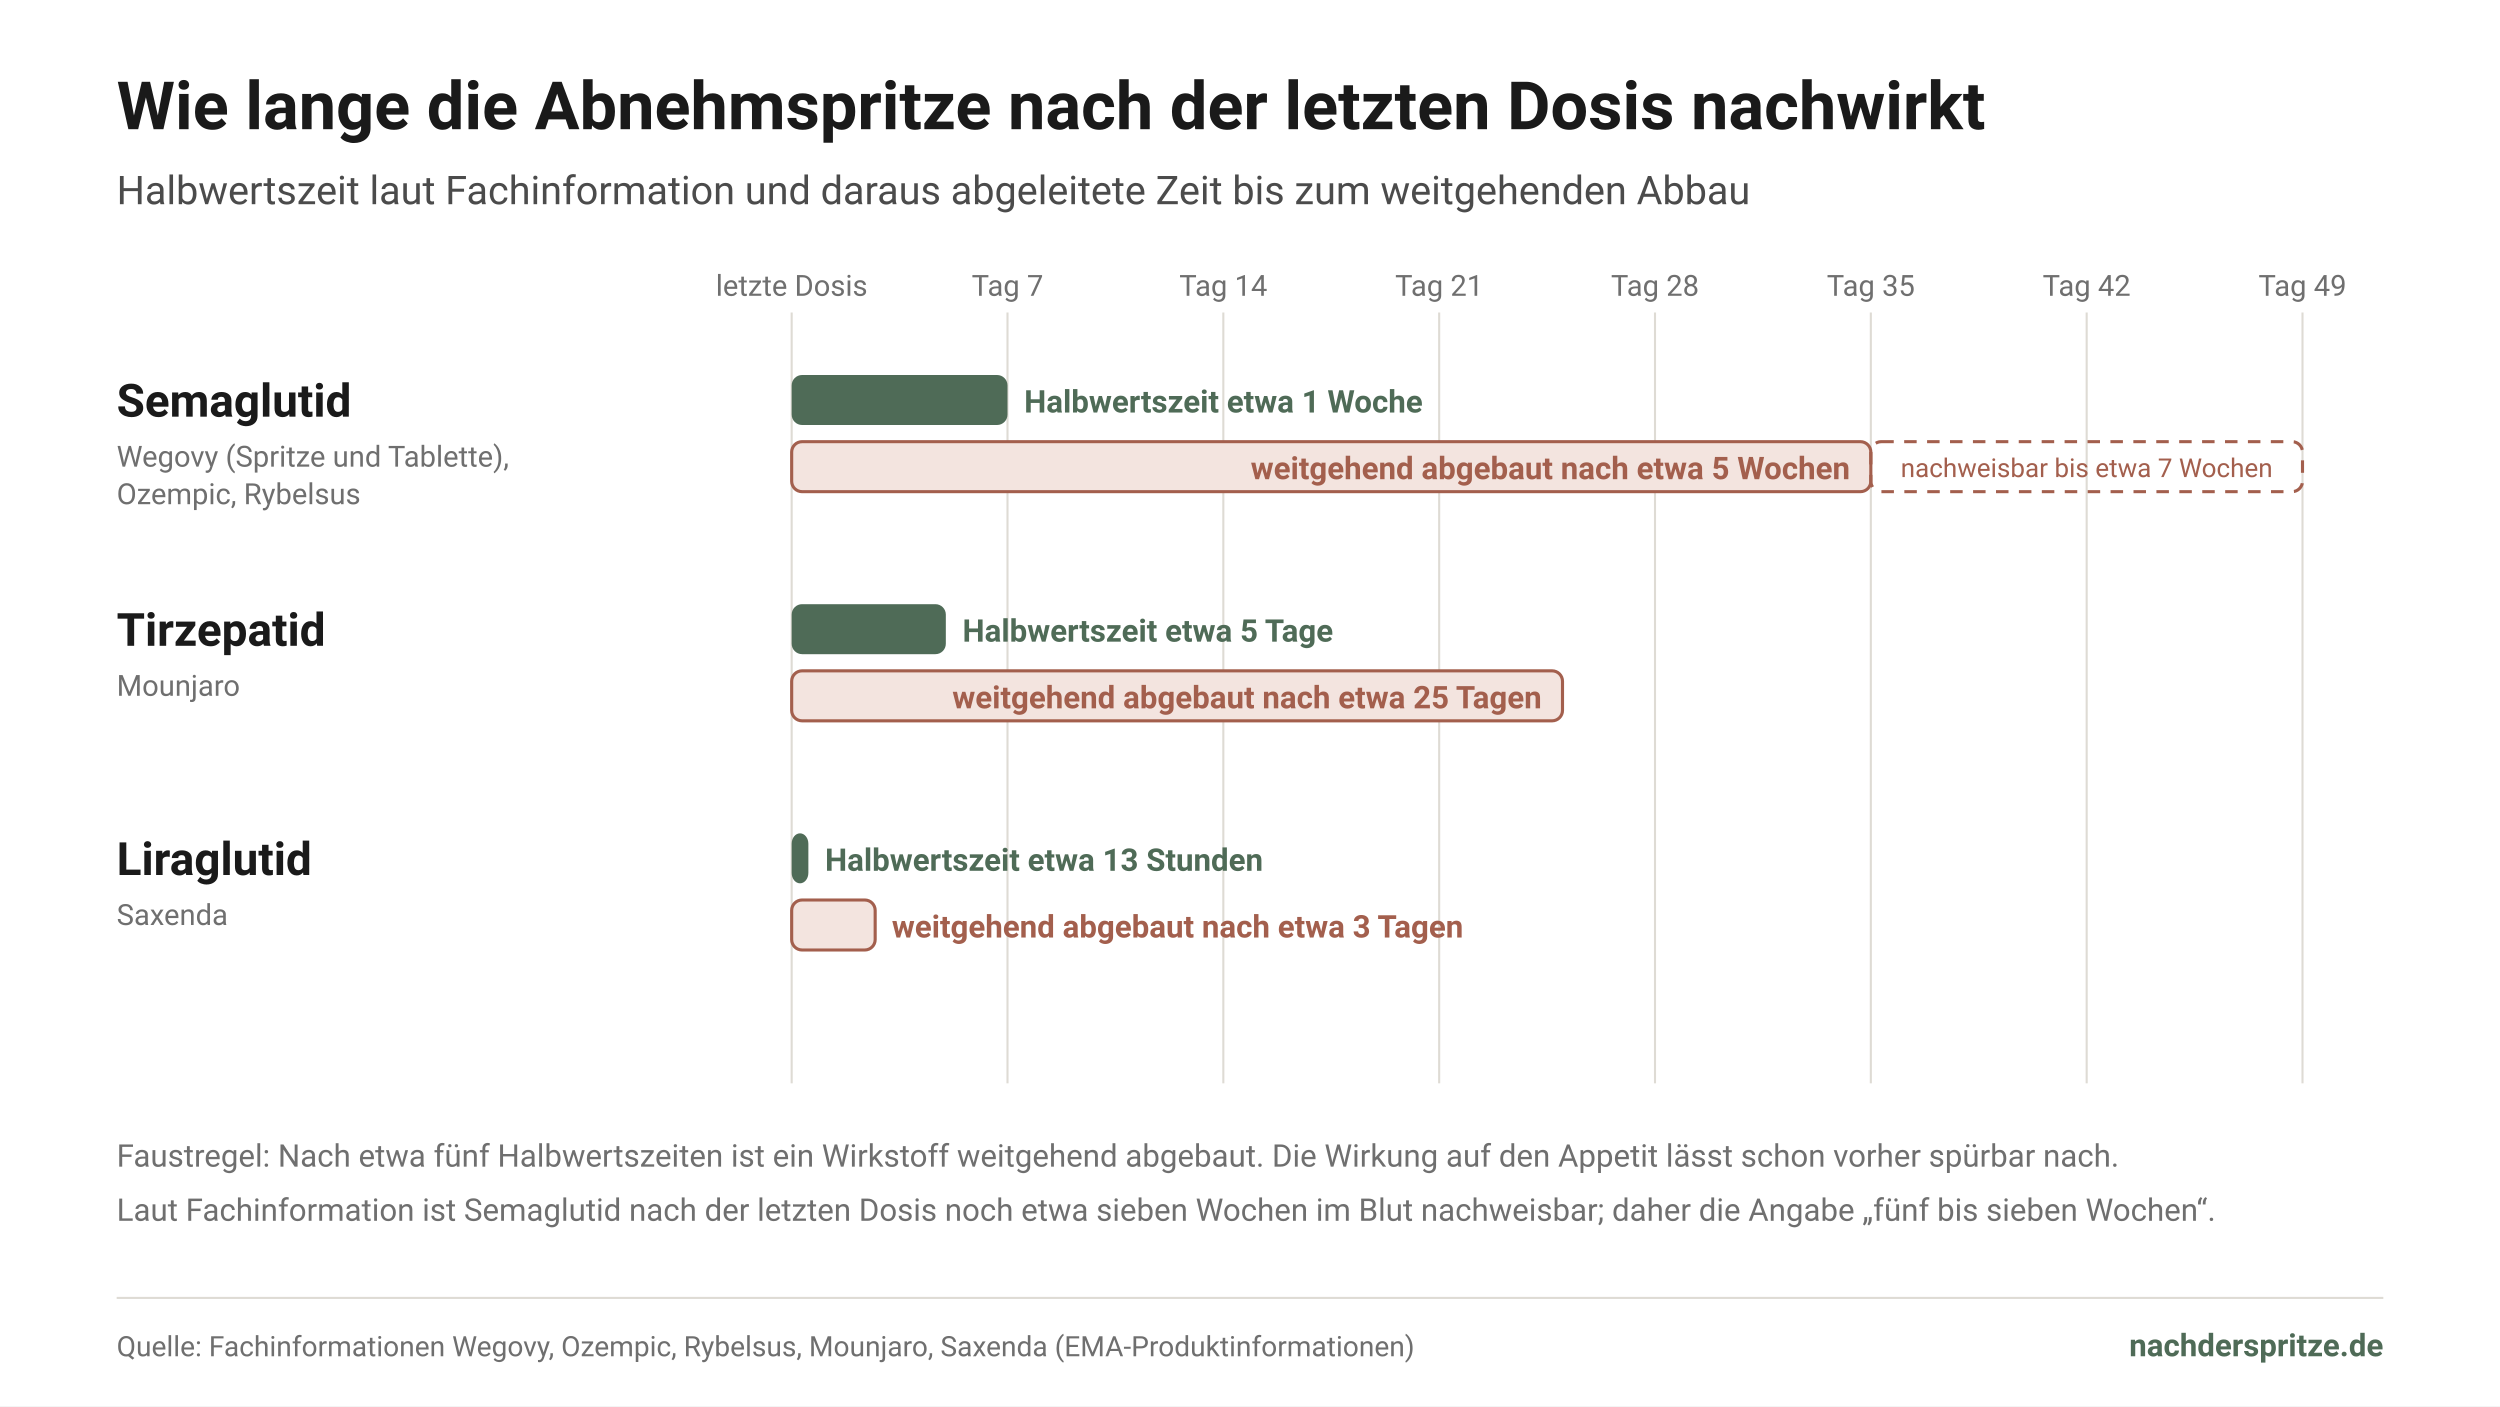
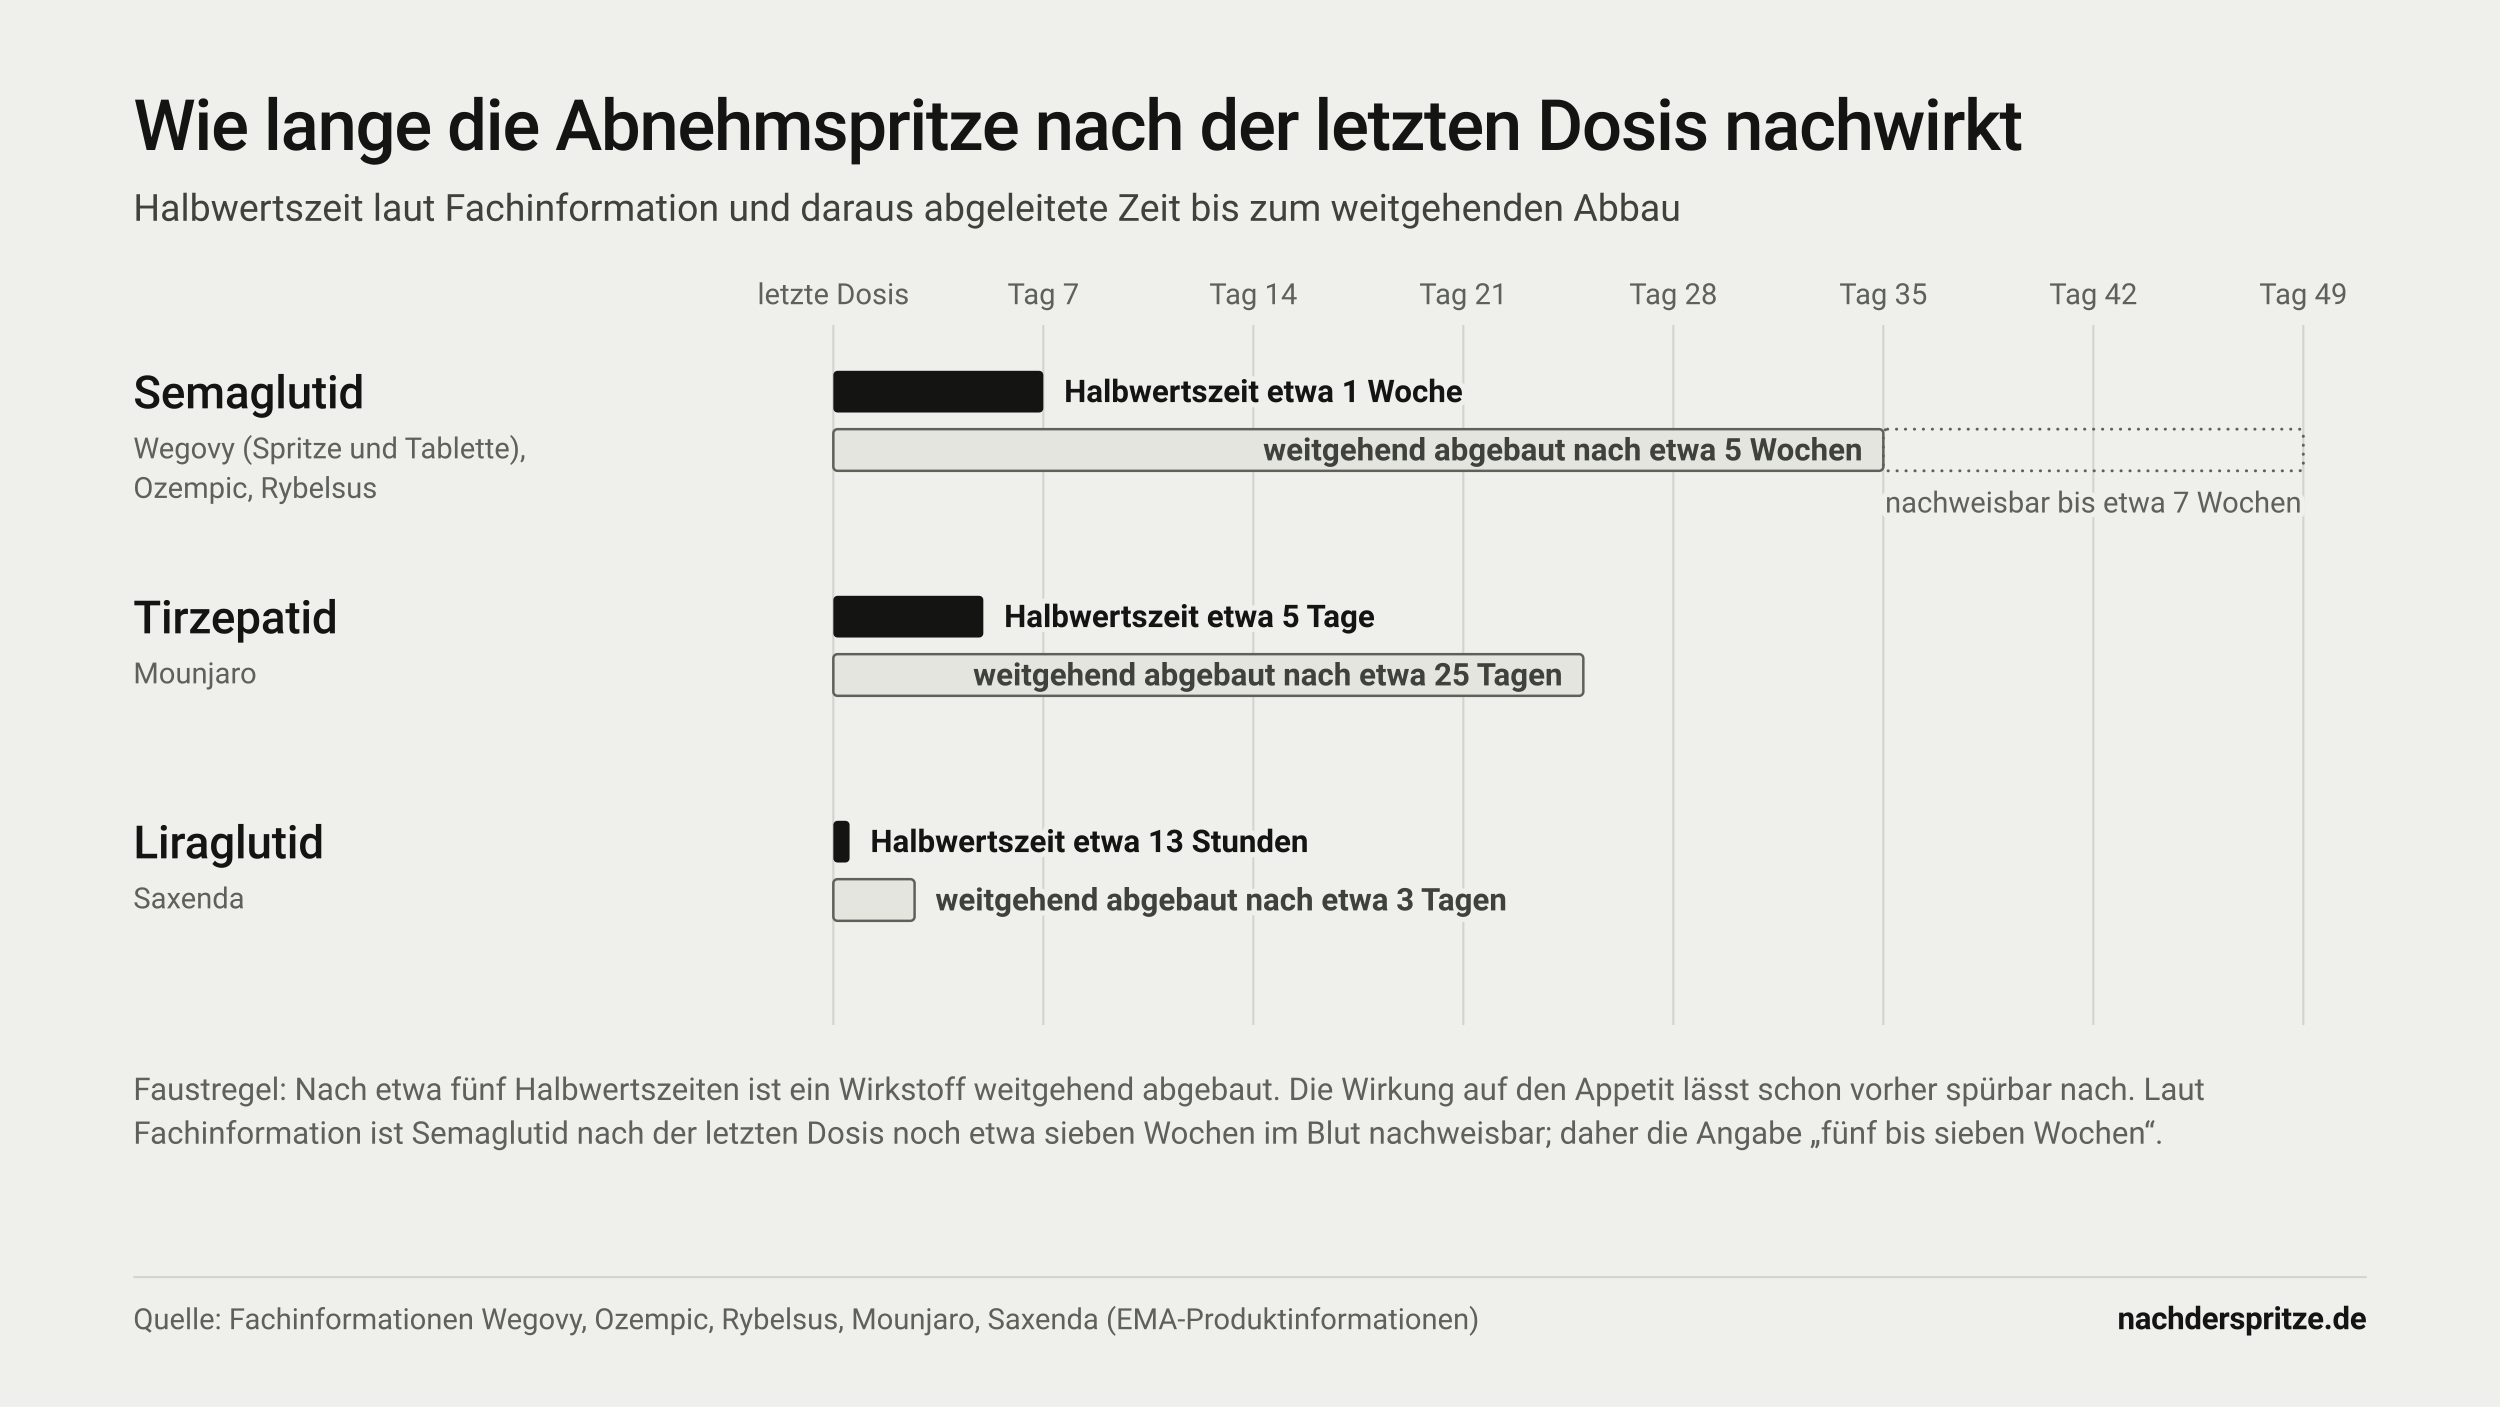
- <svg xmlns="http://www.w3.org/2000/svg" width="1200" height="675" viewBox="0 0 1200 675" role="img" aria-labelledby="t d" font-family="'Hanken Grotesk Variable', 'Hanken Grotesk', system-ui, -apple-system, 'Segoe UI', Roboto, Helvetica, Arial, sans-serif">
-   <rect width="1200" height="675" fill="#ffffff" />
-   <text x="56" y="62" font-size="32" font-weight="700" fill="#1a1a1a" text-anchor="start">Wie lange die Abnehmspritze nach der letzten Dosis nachwirkt</text>
-   <text x="56" y="98" font-size="19" font-weight="400" fill="#4b4b4b" text-anchor="start">Halbwertszeit laut Fachinformation und daraus abgeleitete Zeit bis zum weitgehenden Abbau</text>
-   <line x1="380" y1="150" x2="380" y2="520" stroke="#dedbd4" stroke-width="1" />
-   <text x="380" y="142" font-size="14" font-weight="400" fill="#6f6f6f" text-anchor="middle">letzte Dosis</text>
-   <line x1="483.6" y1="150" x2="483.6" y2="520" stroke="#dedbd4" stroke-width="1" />
-   <text x="483.6" y="142" font-size="14" font-weight="400" fill="#6f6f6f" text-anchor="middle">Tag 7</text>
-   <line x1="587.2" y1="150" x2="587.2" y2="520" stroke="#dedbd4" stroke-width="1" />
-   <text x="587.2" y="142" font-size="14" font-weight="400" fill="#6f6f6f" text-anchor="middle">Tag 14</text>
-   <line x1="690.8" y1="150" x2="690.8" y2="520" stroke="#dedbd4" stroke-width="1" />
-   <text x="690.8" y="142" font-size="14" font-weight="400" fill="#6f6f6f" text-anchor="middle">Tag 21</text>
-   <line x1="794.4" y1="150" x2="794.4" y2="520" stroke="#dedbd4" stroke-width="1" />
-   <text x="794.4" y="142" font-size="14" font-weight="400" fill="#6f6f6f" text-anchor="middle">Tag 28</text>
-   <line x1="898" y1="150" x2="898" y2="520" stroke="#dedbd4" stroke-width="1" />
-   <text x="898" y="142" font-size="14" font-weight="400" fill="#6f6f6f" text-anchor="middle">Tag 35</text>
-   <line x1="1001.6" y1="150" x2="1001.6" y2="520" stroke="#dedbd4" stroke-width="1" />
-   <text x="1001.6" y="142" font-size="14" font-weight="400" fill="#6f6f6f" text-anchor="middle">Tag 42</text>
-   <line x1="1105.2" y1="150" x2="1105.2" y2="520" stroke="#dedbd4" stroke-width="1" />
-   <text x="1105.2" y="142" font-size="14" font-weight="400" fill="#6f6f6f" text-anchor="middle">Tag 49</text>
-   <text x="56" y="200" font-size="22" font-weight="700" fill="#1a1a1a" text-anchor="start">Semaglutid</text>
-   <text x="56" y="224" font-size="14" font-weight="400" fill="#6f6f6f" text-anchor="start">Wegovy (Spritze und Tablette),</text>
-   <text x="56" y="242" font-size="14" font-weight="400" fill="#6f6f6f" text-anchor="start">Ozempic, Rybelsus</text>
-   <rect x="380" y="180" width="103.6" height="24" rx="5" fill="#4f6b57" />
-   <text x="491.6" y="198" font-size="15" font-weight="600" fill="#4f6b57" text-anchor="start">Halbwertszeit etwa 1 Woche</text>
-   <rect x="380" y="212" width="518" height="24" rx="5" fill="#f3e4df" stroke="#a35f4d" stroke-width="1.5" />
-   <text x="888" y="230" font-size="15" font-weight="600" fill="#a35f4d" text-anchor="end">weitgehend abgebaut nach etwa 5 Wochen</text>
-   <rect x="898" y="212" width="207.2" height="24" rx="5" fill="none" stroke="#a35f4d" stroke-width="1.5" stroke-dasharray="6 5" />
-   <text x="1001.6" y="229" font-size="12.5" font-weight="400" fill="#a35f4d" text-anchor="middle">nachweisbar bis etwa 7 Wochen</text>
-   <text x="56" y="310" font-size="22" font-weight="700" fill="#1a1a1a" text-anchor="start">Tirzepatid</text>
-   <text x="56" y="334" font-size="14" font-weight="400" fill="#6f6f6f" text-anchor="start">Mounjaro</text>
-   <rect x="380" y="290" width="74" height="24" rx="5" fill="#4f6b57" />
-   <text x="462" y="308" font-size="15" font-weight="600" fill="#4f6b57" text-anchor="start">Halbwertszeit etwa 5 Tage</text>
-   <rect x="380" y="322" width="370" height="24" rx="5" fill="#f3e4df" stroke="#a35f4d" stroke-width="1.5" />
-   <text x="740" y="340" font-size="15" font-weight="600" fill="#a35f4d" text-anchor="end">weitgehend abgebaut nach etwa 25 Tagen</text>
-   <text x="56" y="420" font-size="22" font-weight="700" fill="#1a1a1a" text-anchor="start">Liraglutid</text>
-   <text x="56" y="444" font-size="14" font-weight="400" fill="#6f6f6f" text-anchor="start">Saxenda</text>
-   <rect x="380" y="400" width="8.017" height="24" rx="5" fill="#4f6b57" />
-   <text x="396.017" y="418" font-size="15" font-weight="600" fill="#4f6b57" text-anchor="start">Halbwertszeit etwa 13 Stunden</text>
-   <rect x="380" y="432" width="40.083" height="24" rx="5" fill="#f3e4df" stroke="#a35f4d" stroke-width="1.5" />
-   <text x="428.083" y="450" font-size="15" font-weight="600" fill="#a35f4d" text-anchor="start">weitgehend abgebaut nach etwa 3 Tagen</text>
-   <text x="56" y="560" font-size="15" font-weight="400" fill="#6f6f6f" text-anchor="start">Faustregel: Nach etwa fünf Halbwertszeiten ist ein Wirkstoff weitgehend abgebaut. Die Wirkung auf den Appetit lässt schon vorher spürbar nach.</text>
-   <text x="56" y="586" font-size="15" font-weight="400" fill="#6f6f6f" text-anchor="start">Laut Fachinformation ist Semaglutid nach der letzten Dosis noch etwa sieben Wochen im Blut nachweisbar; daher die Angabe „fünf bis sieben Wochen“.</text>
-   <line x1="56" y1="623" x2="1144" y2="623" stroke="#dedbd4" stroke-width="1" />
-   <text x="56" y="651" font-size="13.5" font-weight="400" fill="#6f6f6f" text-anchor="start">Quelle: Fachinformationen Wegovy, Ozempic, Rybelsus, Mounjaro, Saxenda (EMA-Produktinformationen)</text>
-   <text x="1144" y="651" font-size="15" font-weight="600" fill="#4f6b57" text-anchor="end">nachderspritze.de</text>
+ <svg xmlns="http://www.w3.org/2000/svg" width="1200" height="675" viewBox="0 0 1200 675" role="img" aria-labelledby="t d" font-family="'Mona Sans Variable', 'Mona Sans', system-ui, -apple-system, 'Segoe UI', Roboto, Helvetica, Arial, sans-serif">
+   <rect width="1200" height="675" fill="#EFEFEB" />
+   <text x="64" y="72" font-size="34" font-weight="540" fill="#141513" text-anchor="start" style="font-stretch:116%;letter-spacing:-0.02em" stroke="#EFEFEB" stroke-width="5" stroke-linejoin="round" paint-order="stroke">Wie lange die Abnehmspritze nach der letzten Dosis nachwirkt</text>
+   <text x="64" y="106" font-size="18" font-weight="420" fill="#3F413C" text-anchor="start" style="font-stretch:100%;letter-spacing:0em" stroke="#EFEFEB" stroke-width="5" stroke-linejoin="round" paint-order="stroke">Halbwertszeit laut Fachinformation und daraus abgeleitete Zeit bis zum weitgehenden Abbau</text>
+   <line x1="400" y1="156" x2="400" y2="492" stroke="#D3D4CD" stroke-width="1" />
+   <text x="400" y="146" font-size="14" font-weight="440" fill="#5E605A" text-anchor="middle" style="font-stretch:100%;letter-spacing:0em;font-variant-numeric:tabular-nums" stroke="#EFEFEB" stroke-width="5" stroke-linejoin="round" paint-order="stroke">letzte Dosis</text>
+   <line x1="500.8" y1="156" x2="500.8" y2="492" stroke="#D3D4CD" stroke-width="1" />
+   <text x="500.8" y="146" font-size="14" font-weight="440" fill="#5E605A" text-anchor="middle" style="font-stretch:100%;letter-spacing:0em;font-variant-numeric:tabular-nums" stroke="#EFEFEB" stroke-width="5" stroke-linejoin="round" paint-order="stroke">Tag 7</text>
+   <line x1="601.6" y1="156" x2="601.6" y2="492" stroke="#D3D4CD" stroke-width="1" />
+   <text x="601.6" y="146" font-size="14" font-weight="440" fill="#5E605A" text-anchor="middle" style="font-stretch:100%;letter-spacing:0em;font-variant-numeric:tabular-nums" stroke="#EFEFEB" stroke-width="5" stroke-linejoin="round" paint-order="stroke">Tag 14</text>
+   <line x1="702.4" y1="156" x2="702.4" y2="492" stroke="#D3D4CD" stroke-width="1" />
+   <text x="702.4" y="146" font-size="14" font-weight="440" fill="#5E605A" text-anchor="middle" style="font-stretch:100%;letter-spacing:0em;font-variant-numeric:tabular-nums" stroke="#EFEFEB" stroke-width="5" stroke-linejoin="round" paint-order="stroke">Tag 21</text>
+   <line x1="803.2" y1="156" x2="803.2" y2="492" stroke="#D3D4CD" stroke-width="1" />
+   <text x="803.2" y="146" font-size="14" font-weight="440" fill="#5E605A" text-anchor="middle" style="font-stretch:100%;letter-spacing:0em;font-variant-numeric:tabular-nums" stroke="#EFEFEB" stroke-width="5" stroke-linejoin="round" paint-order="stroke">Tag 28</text>
+   <line x1="904" y1="156" x2="904" y2="492" stroke="#D3D4CD" stroke-width="1" />
+   <text x="904" y="146" font-size="14" font-weight="440" fill="#5E605A" text-anchor="middle" style="font-stretch:100%;letter-spacing:0em;font-variant-numeric:tabular-nums" stroke="#EFEFEB" stroke-width="5" stroke-linejoin="round" paint-order="stroke">Tag 35</text>
+   <line x1="1004.8" y1="156" x2="1004.8" y2="492" stroke="#D3D4CD" stroke-width="1" />
+   <text x="1004.8" y="146" font-size="14" font-weight="440" fill="#5E605A" text-anchor="middle" style="font-stretch:100%;letter-spacing:0em;font-variant-numeric:tabular-nums" stroke="#EFEFEB" stroke-width="5" stroke-linejoin="round" paint-order="stroke">Tag 42</text>
+   <line x1="1105.6" y1="156" x2="1105.6" y2="492" stroke="#D3D4CD" stroke-width="1" />
+   <text x="1105.6" y="146" font-size="14" font-weight="440" fill="#5E605A" text-anchor="middle" style="font-stretch:100%;letter-spacing:0em;font-variant-numeric:tabular-nums" stroke="#EFEFEB" stroke-width="5" stroke-linejoin="round" paint-order="stroke">Tag 49</text>
+   <text x="64" y="196" font-size="22" font-weight="560" fill="#141513" text-anchor="start" style="font-stretch:108%;letter-spacing:-0.005em" stroke="#EFEFEB" stroke-width="5" stroke-linejoin="round" paint-order="stroke">Semaglutid</text>
+   <text x="64" y="220" font-size="14" font-weight="420" fill="#5E605A" text-anchor="start" style="font-stretch:100%;letter-spacing:0em" stroke="#EFEFEB" stroke-width="5" stroke-linejoin="round" paint-order="stroke">Wegovy (Spritze und Tablette),</text>
+   <text x="64" y="239" font-size="14" font-weight="420" fill="#5E605A" text-anchor="start" style="font-stretch:100%;letter-spacing:0em" stroke="#EFEFEB" stroke-width="5" stroke-linejoin="round" paint-order="stroke">Ozempic, Rybelsus</text>
+   <rect class="mk" x="400" y="178" width="100.8" height="20" rx="2" fill="#141513" />
+   <text x="510.8" y="193" font-size="15" font-weight="580" fill="#141513" text-anchor="start" style="font-stretch:100%;letter-spacing:0em" stroke="#EFEFEB" stroke-width="5" stroke-linejoin="round" paint-order="stroke">Halbwertszeit etwa 1 Woche</text>
+   <rect class="mk" x="400" y="206" width="504" height="20" rx="2" fill="#E5E5DF" stroke="#5E605A" stroke-width="1.2" />
+   <text x="894" y="221" font-size="15" font-weight="580" fill="#3F413C" text-anchor="end" style="font-stretch:100%;letter-spacing:0em" class="in">weitgehend abgebaut nach etwa 5 Wochen</text>
+   <rect class="mk" x="904" y="206" width="201.6" height="20" rx="2" fill="none" stroke="#5E605A" stroke-width="1.4" stroke-dasharray="0.1 4.2" stroke-linecap="round" />
+   <text x="1004.8" y="246" font-size="14" font-weight="420" fill="#5E605A" text-anchor="middle" style="font-stretch:100%;letter-spacing:0em" stroke="#EFEFEB" stroke-width="5" stroke-linejoin="round" paint-order="stroke">nachweisbar bis etwa 7 Wochen</text>
+   <text x="64" y="304" font-size="22" font-weight="560" fill="#141513" text-anchor="start" style="font-stretch:108%;letter-spacing:-0.005em" stroke="#EFEFEB" stroke-width="5" stroke-linejoin="round" paint-order="stroke">Tirzepatid</text>
+   <text x="64" y="328" font-size="14" font-weight="420" fill="#5E605A" text-anchor="start" style="font-stretch:100%;letter-spacing:0em" stroke="#EFEFEB" stroke-width="5" stroke-linejoin="round" paint-order="stroke">Mounjaro</text>
+   <rect class="mk" x="400" y="286" width="72" height="20" rx="2" fill="#141513" />
+   <text x="482" y="301" font-size="15" font-weight="580" fill="#141513" text-anchor="start" style="font-stretch:100%;letter-spacing:0em" stroke="#EFEFEB" stroke-width="5" stroke-linejoin="round" paint-order="stroke">Halbwertszeit etwa 5 Tage</text>
+   <rect class="mk" x="400" y="314" width="360" height="20" rx="2" fill="#E5E5DF" stroke="#5E605A" stroke-width="1.2" />
+   <text x="750" y="329" font-size="15" font-weight="580" fill="#3F413C" text-anchor="end" style="font-stretch:100%;letter-spacing:0em" class="in">weitgehend abgebaut nach etwa 25 Tagen</text>
+   <text x="64" y="412" font-size="22" font-weight="560" fill="#141513" text-anchor="start" style="font-stretch:108%;letter-spacing:-0.005em" stroke="#EFEFEB" stroke-width="5" stroke-linejoin="round" paint-order="stroke">Liraglutid</text>
+   <text x="64" y="436" font-size="14" font-weight="420" fill="#5E605A" text-anchor="start" style="font-stretch:100%;letter-spacing:0em" stroke="#EFEFEB" stroke-width="5" stroke-linejoin="round" paint-order="stroke">Saxenda</text>
+   <rect class="mk" x="400" y="394" width="7.8" height="20" rx="2" fill="#141513" />
+   <text x="417.8" y="409" font-size="15" font-weight="580" fill="#141513" text-anchor="start" style="font-stretch:100%;letter-spacing:0em" stroke="#EFEFEB" stroke-width="5" stroke-linejoin="round" paint-order="stroke">Halbwertszeit etwa 13 Stunden</text>
+   <rect class="mk" x="400" y="422" width="39" height="20" rx="2" fill="#E5E5DF" stroke="#5E605A" stroke-width="1.2" />
+   <text x="449" y="437" font-size="15" font-weight="580" fill="#3F413C" text-anchor="start" style="font-stretch:100%;letter-spacing:0em" stroke="#EFEFEB" stroke-width="5" stroke-linejoin="round" paint-order="stroke">weitgehend abgebaut nach etwa 3 Tagen</text>
+   <text x="64" y="528" font-size="15" font-weight="420" fill="#5E605A" text-anchor="start" style="font-stretch:100%;letter-spacing:0em" stroke="#EFEFEB" stroke-width="5" stroke-linejoin="round" paint-order="stroke">Faustregel: Nach etwa fünf Halbwertszeiten ist ein Wirkstoff weitgehend abgebaut. Die Wirkung auf den Appetit lässt schon vorher spürbar nach. Laut</text>
+   <text x="64" y="549" font-size="15" font-weight="420" fill="#5E605A" text-anchor="start" style="font-stretch:100%;letter-spacing:0em" stroke="#EFEFEB" stroke-width="5" stroke-linejoin="round" paint-order="stroke">Fachinformation ist Semaglutid nach der letzten Dosis noch etwa sieben Wochen im Blut nachweisbar; daher die Angabe „fünf bis sieben Wochen“.</text>
+   <line x1="64" y1="613" x2="1136" y2="613" stroke="#D3D4CD" stroke-width="1" />
+   <text x="64" y="638" font-size="14" font-weight="420" fill="#5E605A" text-anchor="start" style="font-stretch:100%;letter-spacing:0em" stroke="#EFEFEB" stroke-width="5" stroke-linejoin="round" paint-order="stroke">Quelle: Fachinformationen Wegovy, Ozempic, Rybelsus, Mounjaro, Saxenda (EMA-Produktinformationen)</text>
+   <text x="1136" y="638" font-size="15" font-weight="600" fill="#141513" text-anchor="end" style="font-stretch:125%;letter-spacing:-0.01em" stroke="#EFEFEB" stroke-width="5" stroke-linejoin="round" paint-order="stroke">nachderspritze.de</text>
</svg>
